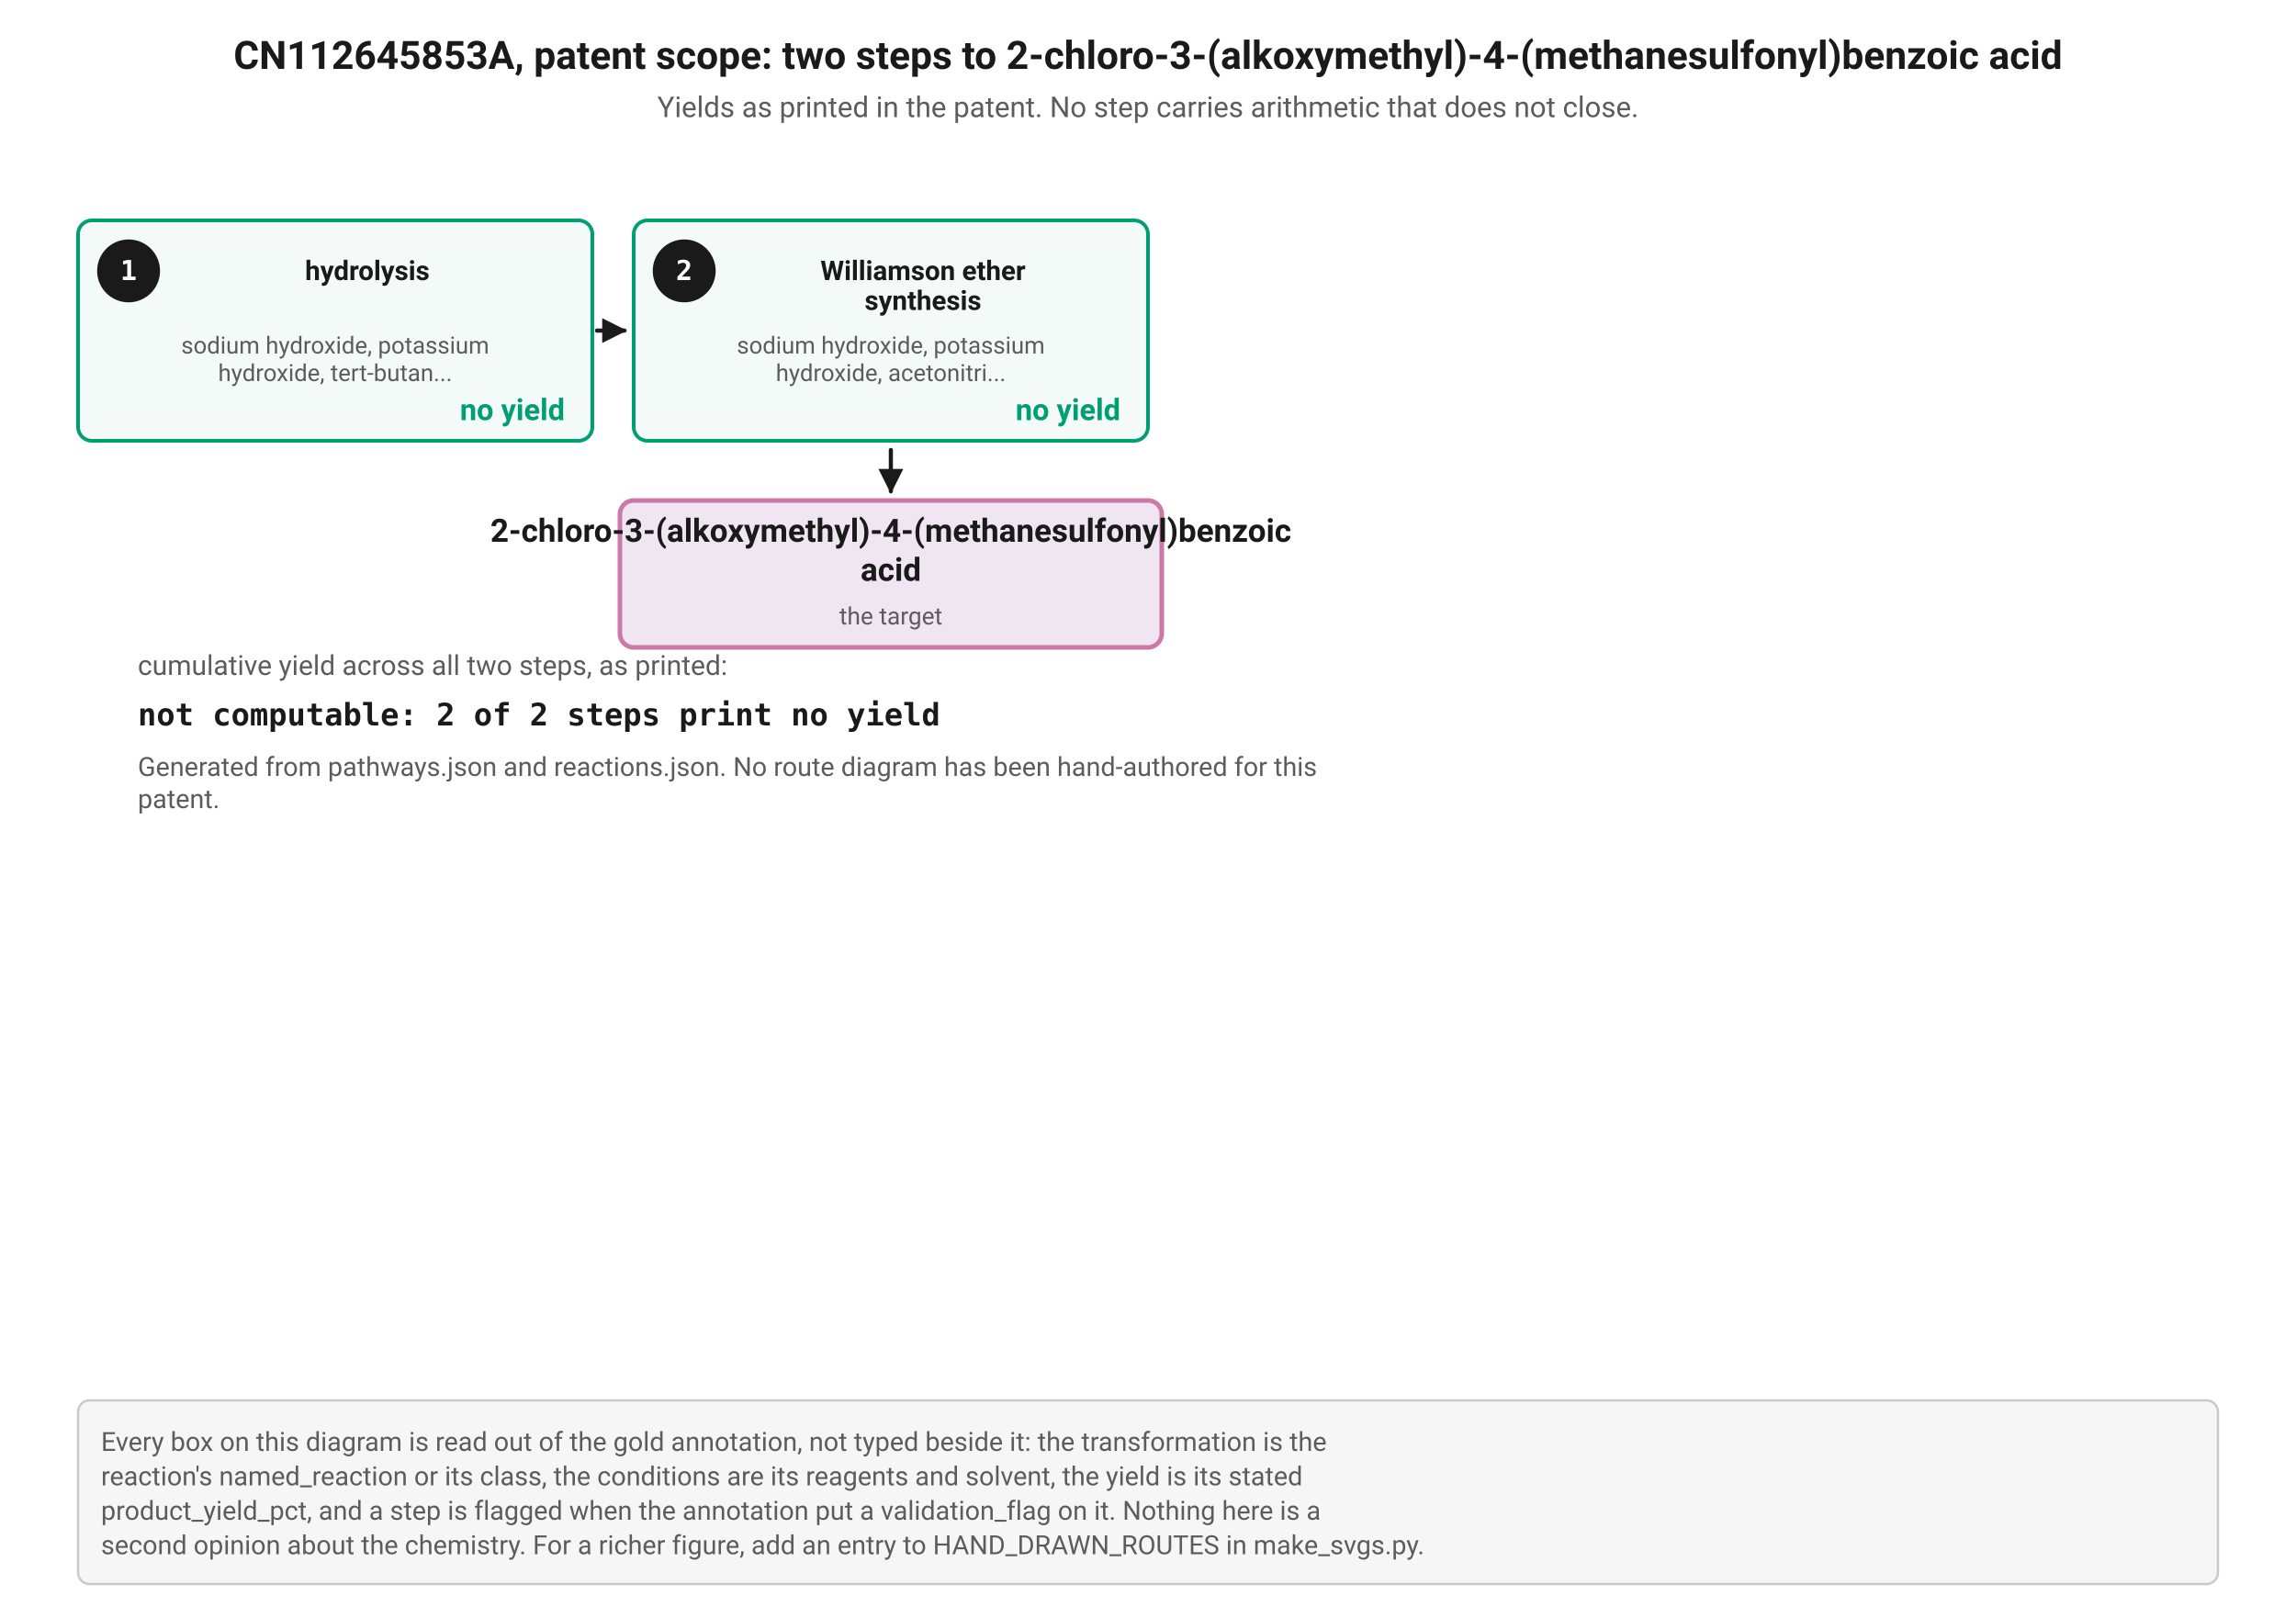
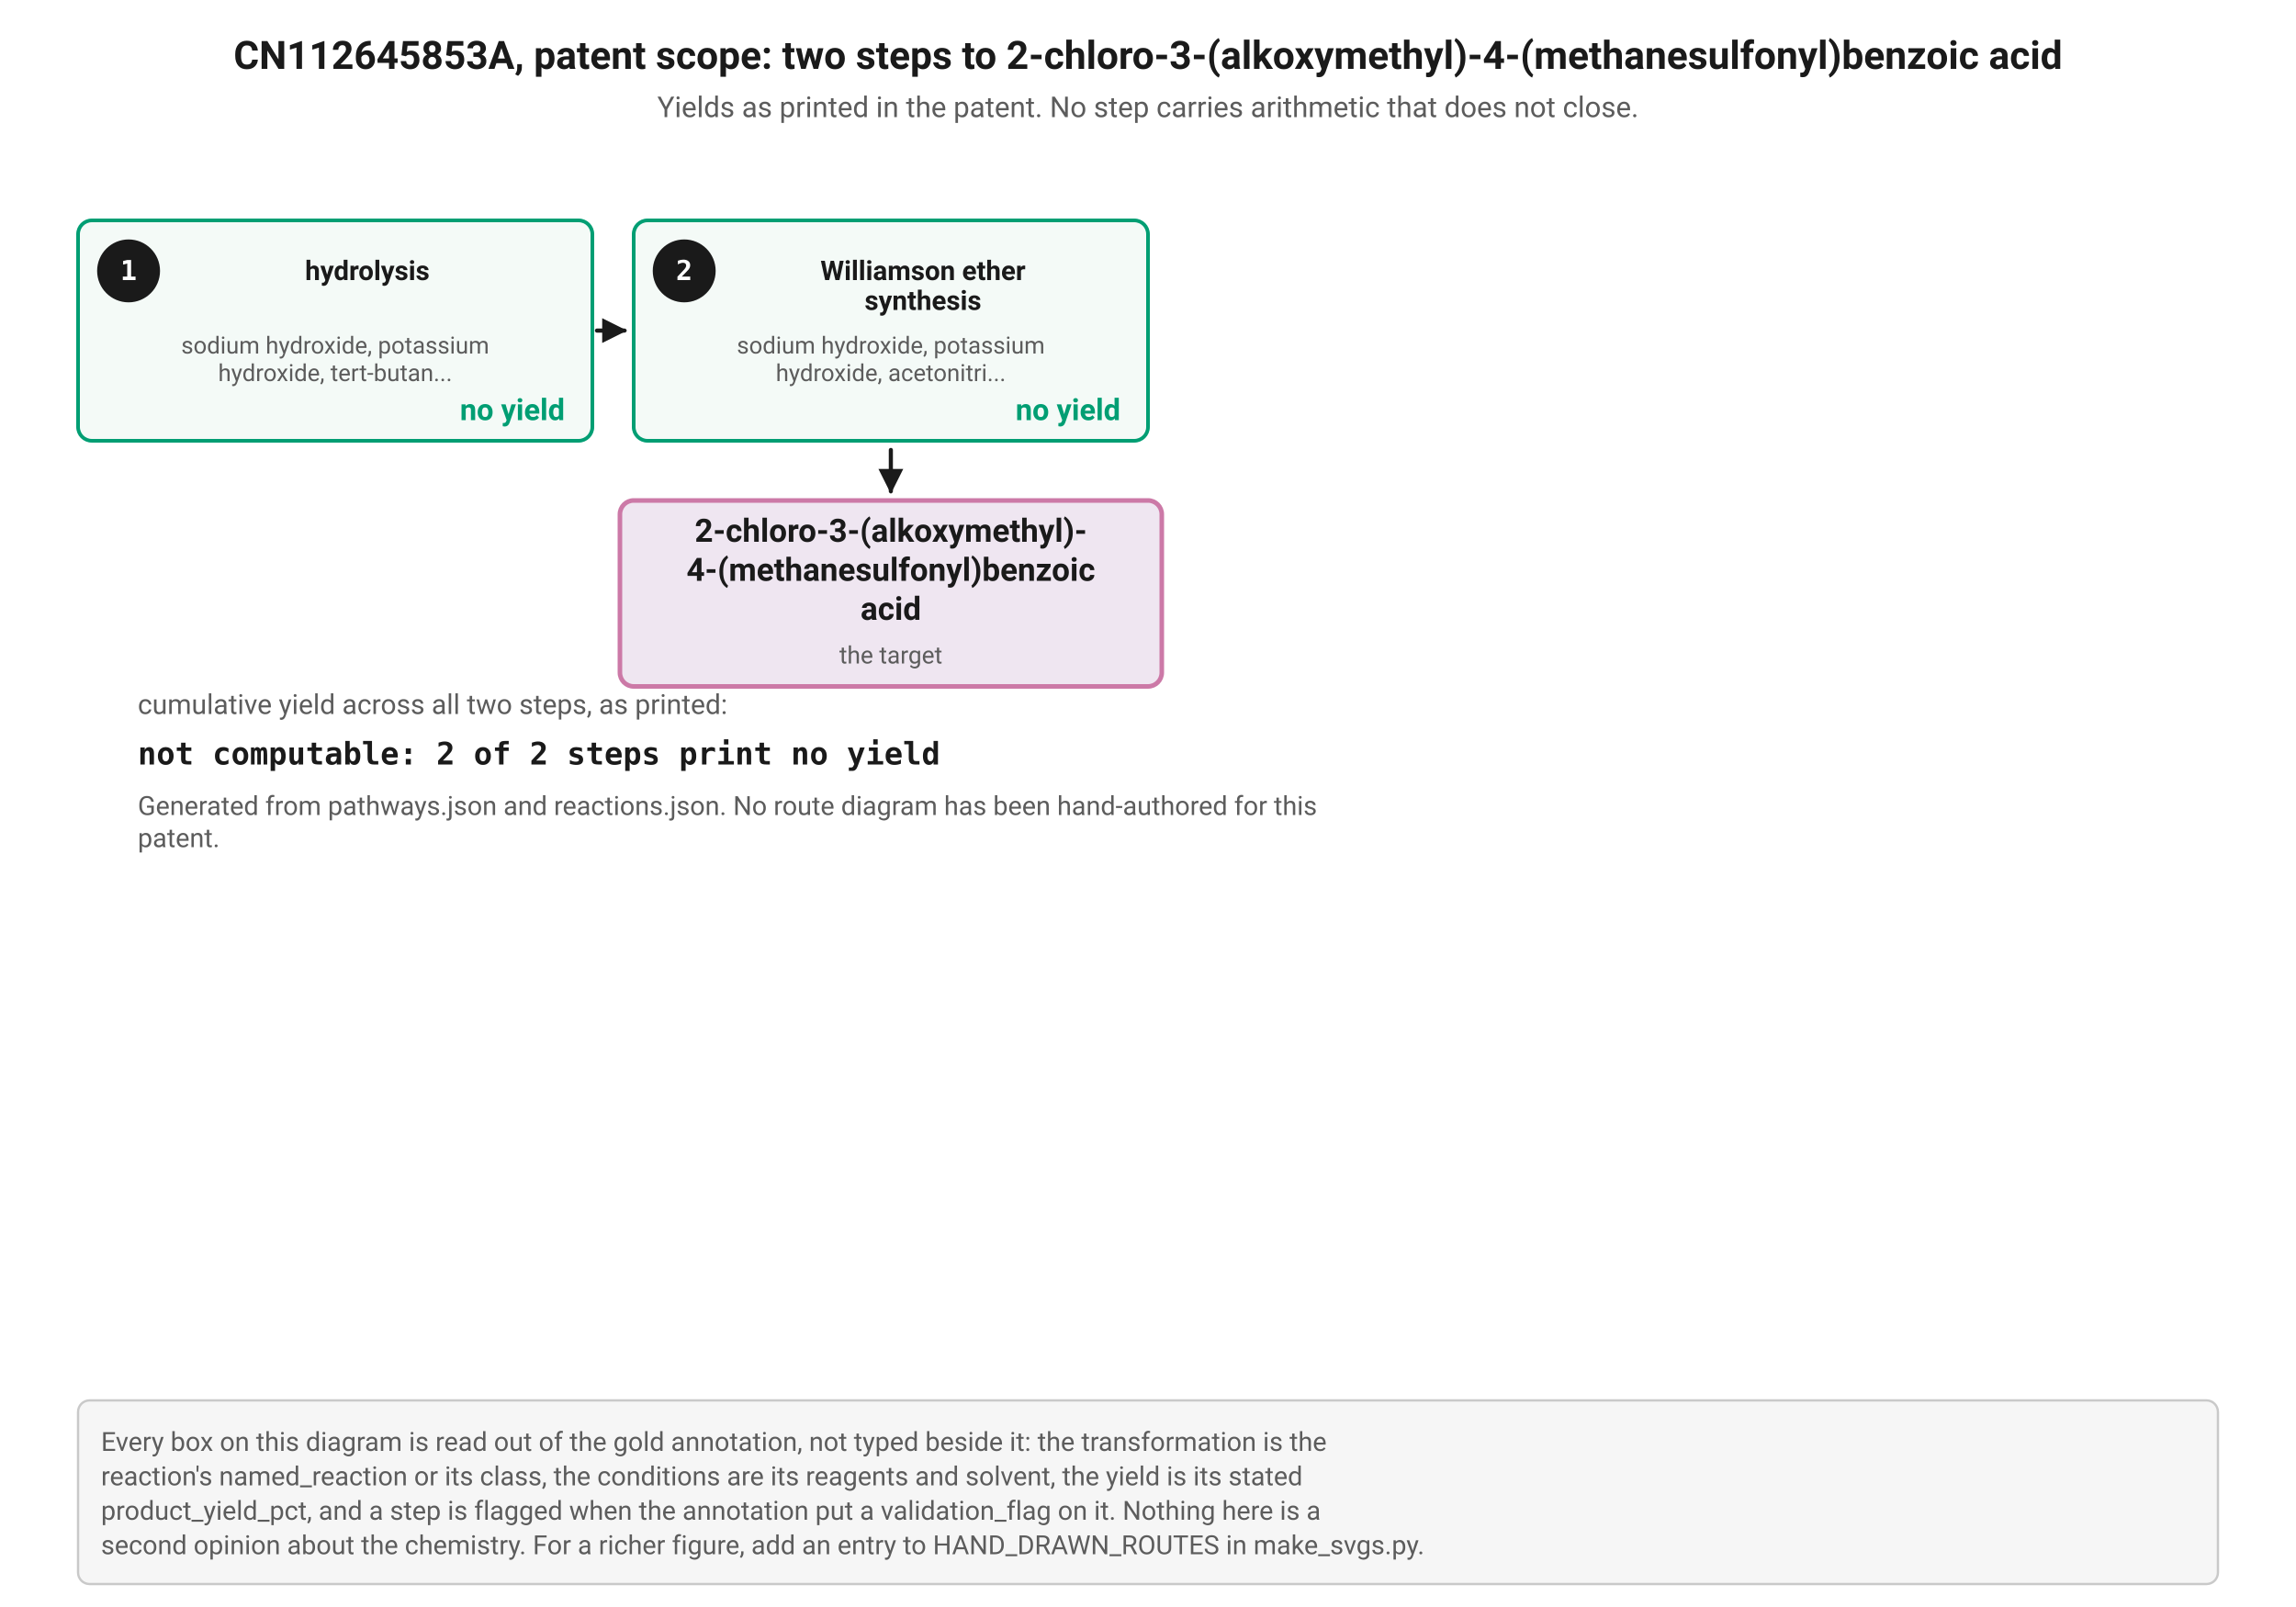
<svg xmlns="http://www.w3.org/2000/svg" viewBox="0 0 1000 700" width="100%" role="img" aria-labelledby="m2t m2d">
  <defs>
    <marker id="m2arrow" viewBox="0 0 10 10" refX="9" refY="5" markerWidth="6" markerHeight="6" orient="auto-start-reverse">
      <path d="M 0 0 L 10 5 L 0 10 z" fill="#1a1a1a" />
    </marker>
    <pattern id="m2hatch" width="7" height="7" patternUnits="userSpaceOnUse" patternTransform="rotate(45)">
      <line x1="0" y1="0" x2="0" y2="7" stroke="#5c5c5c" stroke-width="2.2" />
    </pattern>
  </defs>
  <rect width="1000" height="700" fill="#ffffff" />
  <text x="500" y="30" font-family="ui-sans-serif, -apple-system, Segoe UI, Roboto, sans-serif" font-size="17" font-weight="600" fill="#1a1a1a" text-anchor="middle">CN112645853A, patent scope: two steps to 2-chloro-3-(alkoxymethyl)-4-(methanesulfonyl)benzoic acid</text>
  <text x="500" y="51" font-family="ui-sans-serif, -apple-system, Segoe UI, Roboto, sans-serif" font-size="12.5" font-weight="normal" fill="#5c5c5c" text-anchor="middle">Yields as printed in the patent. No step carries arithmetic that does not close.</text>
  <rect x="34" y="96" width="224" height="96" rx="6" fill="#f4faf7" fill-opacity="1" stroke="#009E73" stroke-width="1.6" />
  <circle cx="56" cy="118" r="13" fill="#1a1a1a" stroke="#1a1a1a" stroke-width="1.4" />
  <text x="56" y="122" font-family="ui-monospace, SFMono-Regular, Menlo, monospace" font-size="12" font-weight="700" fill="#ffffff" text-anchor="middle">1</text>
  <text x="160.0" y="122" font-family="ui-sans-serif, -apple-system, Segoe UI, Roboto, sans-serif" font-size="11.8" font-weight="600" fill="#1a1a1a" text-anchor="middle">hydrolysis</text>
  <text x="146.0" y="154" font-family="ui-sans-serif, -apple-system, Segoe UI, Roboto, sans-serif" font-size="10.3" font-weight="normal" fill="#5c5c5c" text-anchor="middle">sodium hydroxide, potassium</text>
  <text x="146.0" y="166" font-family="ui-sans-serif, -apple-system, Segoe UI, Roboto, sans-serif" font-size="10.3" font-weight="normal" fill="#5c5c5c" text-anchor="middle">hydroxide, tert-butan...</text>
  <text x="246" y="183" font-family="ui-sans-serif, -apple-system, Segoe UI, Roboto, sans-serif" font-size="13" font-weight="700" fill="#009E73" text-anchor="end">no yield</text>
  <rect x="276" y="96" width="224" height="96" rx="6" fill="#f4faf7" fill-opacity="1" stroke="#009E73" stroke-width="1.6" />
  <circle cx="298" cy="118" r="13" fill="#1a1a1a" stroke="#1a1a1a" stroke-width="1.4" />
  <text x="298" y="122" font-family="ui-monospace, SFMono-Regular, Menlo, monospace" font-size="12" font-weight="700" fill="#ffffff" text-anchor="middle">2</text>
  <text x="402.0" y="122" font-family="ui-sans-serif, -apple-system, Segoe UI, Roboto, sans-serif" font-size="11.8" font-weight="600" fill="#1a1a1a" text-anchor="middle">Williamson ether</text>
  <text x="402.0" y="135" font-family="ui-sans-serif, -apple-system, Segoe UI, Roboto, sans-serif" font-size="11.8" font-weight="600" fill="#1a1a1a" text-anchor="middle">synthesis</text>
  <text x="388.0" y="154" font-family="ui-sans-serif, -apple-system, Segoe UI, Roboto, sans-serif" font-size="10.3" font-weight="normal" fill="#5c5c5c" text-anchor="middle">sodium hydroxide, potassium</text>
  <text x="388.0" y="166" font-family="ui-sans-serif, -apple-system, Segoe UI, Roboto, sans-serif" font-size="10.3" font-weight="normal" fill="#5c5c5c" text-anchor="middle">hydroxide, acetonitri...</text>
  <text x="488" y="183" font-family="ui-sans-serif, -apple-system, Segoe UI, Roboto, sans-serif" font-size="13" font-weight="700" fill="#009E73" text-anchor="end">no yield</text>
  <line x1="260" y1="144.0" x2="272" y2="144.0" stroke="#1a1a1a" stroke-width="1.8" stroke-linecap="round" marker-end="url(#m2arrow)" />
-   <rect x="270" y="218" width="236" height="64" rx="6" fill="#efe6f1" fill-opacity="1" stroke="#CC79A7" stroke-width="2" />
-   <text x="388.0" y="236" font-family="ui-sans-serif, -apple-system, Segoe UI, Roboto, sans-serif" font-size="14" font-weight="700" fill="#1a1a1a" text-anchor="middle">2-chloro-3-(alkoxymethyl)-4-(methanesulfonyl)benzoic</text>
-   <text x="388.0" y="253" font-family="ui-sans-serif, -apple-system, Segoe UI, Roboto, sans-serif" font-size="14" font-weight="700" fill="#1a1a1a" text-anchor="middle">acid</text>
-   <text x="388.0" y="272" font-family="ui-sans-serif, -apple-system, Segoe UI, Roboto, sans-serif" font-size="10.5" font-weight="normal" fill="#5c5c5c" text-anchor="middle">the target</text>
+   <rect x="270" y="218" width="236" height="81" rx="6" fill="#efe6f1" fill-opacity="1" stroke="#CC79A7" stroke-width="2" />
+   <text x="388.0" y="236" font-family="ui-sans-serif, -apple-system, Segoe UI, Roboto, sans-serif" font-size="14" font-weight="700" fill="#1a1a1a" text-anchor="middle">2-chloro-3-(alkoxymethyl)-</text>
+   <text x="388.0" y="253" font-family="ui-sans-serif, -apple-system, Segoe UI, Roboto, sans-serif" font-size="14" font-weight="700" fill="#1a1a1a" text-anchor="middle">4-(methanesulfonyl)benzoic</text>
+   <text x="388.0" y="270" font-family="ui-sans-serif, -apple-system, Segoe UI, Roboto, sans-serif" font-size="14" font-weight="700" fill="#1a1a1a" text-anchor="middle">acid</text>
+   <text x="388.0" y="289" font-family="ui-sans-serif, -apple-system, Segoe UI, Roboto, sans-serif" font-size="10.5" font-weight="normal" fill="#5c5c5c" text-anchor="middle">the target</text>
  <line x1="388.0" y1="196" x2="388.0" y2="214" stroke="#1a1a1a" stroke-width="1.8" stroke-linecap="round" marker-end="url(#m2arrow)" />
-   <text x="60" y="294" font-family="ui-sans-serif, -apple-system, Segoe UI, Roboto, sans-serif" font-size="12" font-weight="normal" fill="#5c5c5c" text-anchor="start">cumulative yield across all two steps, as printed:</text>
-   <text x="60" y="316" font-family="ui-monospace, SFMono-Regular, Menlo, monospace" font-size="13.5" font-weight="700" fill="#1a1a1a" text-anchor="start">not computable: 2 of 2 steps print no yield</text>
-   <text x="60" y="338" font-family="ui-sans-serif, -apple-system, Segoe UI, Roboto, sans-serif" font-size="11.5" font-weight="normal" fill="#5c5c5c" text-anchor="start">Generated from pathways.json and reactions.json. No route diagram has been hand-authored for this</text>
-   <text x="60" y="352" font-family="ui-sans-serif, -apple-system, Segoe UI, Roboto, sans-serif" font-size="11.5" font-weight="normal" fill="#5c5c5c" text-anchor="start">patent.</text>
+   <text x="60" y="311" font-family="ui-sans-serif, -apple-system, Segoe UI, Roboto, sans-serif" font-size="12" font-weight="normal" fill="#5c5c5c" text-anchor="start">cumulative yield across all two steps, as printed:</text>
+   <text x="60" y="333" font-family="ui-monospace, SFMono-Regular, Menlo, monospace" font-size="13.5" font-weight="700" fill="#1a1a1a" text-anchor="start">not computable: 2 of 2 steps print no yield</text>
+   <text x="60" y="355" font-family="ui-sans-serif, -apple-system, Segoe UI, Roboto, sans-serif" font-size="11.5" font-weight="normal" fill="#5c5c5c" text-anchor="start">Generated from pathways.json and reactions.json. No route diagram has been hand-authored for this</text>
+   <text x="60" y="369" font-family="ui-sans-serif, -apple-system, Segoe UI, Roboto, sans-serif" font-size="11.5" font-weight="normal" fill="#5c5c5c" text-anchor="start">patent.</text>
  <rect x="34" y="610" width="932" height="80" rx="5" fill="#f6f6f6" fill-opacity="1" stroke="#c9c9c9" stroke-width="1" />
  <text x="44" y="632" font-family="ui-sans-serif, -apple-system, Segoe UI, Roboto, sans-serif" font-size="11.5" font-weight="normal" fill="#5c5c5c" text-anchor="start">Every box on this diagram is read out of the gold annotation, not typed beside it: the transformation is the</text>
  <text x="44" y="647" font-family="ui-sans-serif, -apple-system, Segoe UI, Roboto, sans-serif" font-size="11.5" font-weight="normal" fill="#5c5c5c" text-anchor="start">reaction's named_reaction or its class, the conditions are its reagents and solvent, the yield is its stated</text>
  <text x="44" y="662" font-family="ui-sans-serif, -apple-system, Segoe UI, Roboto, sans-serif" font-size="11.5" font-weight="normal" fill="#5c5c5c" text-anchor="start">product_yield_pct, and a step is flagged when the annotation put a validation_flag on it. Nothing here is a</text>
  <text x="44" y="677" font-family="ui-sans-serif, -apple-system, Segoe UI, Roboto, sans-serif" font-size="11.5" font-weight="normal" fill="#5c5c5c" text-anchor="start">second opinion about the chemistry. For a richer figure, add an entry to HAND_DRAWN_ROUTES in make_svgs.py.</text>
</svg>
